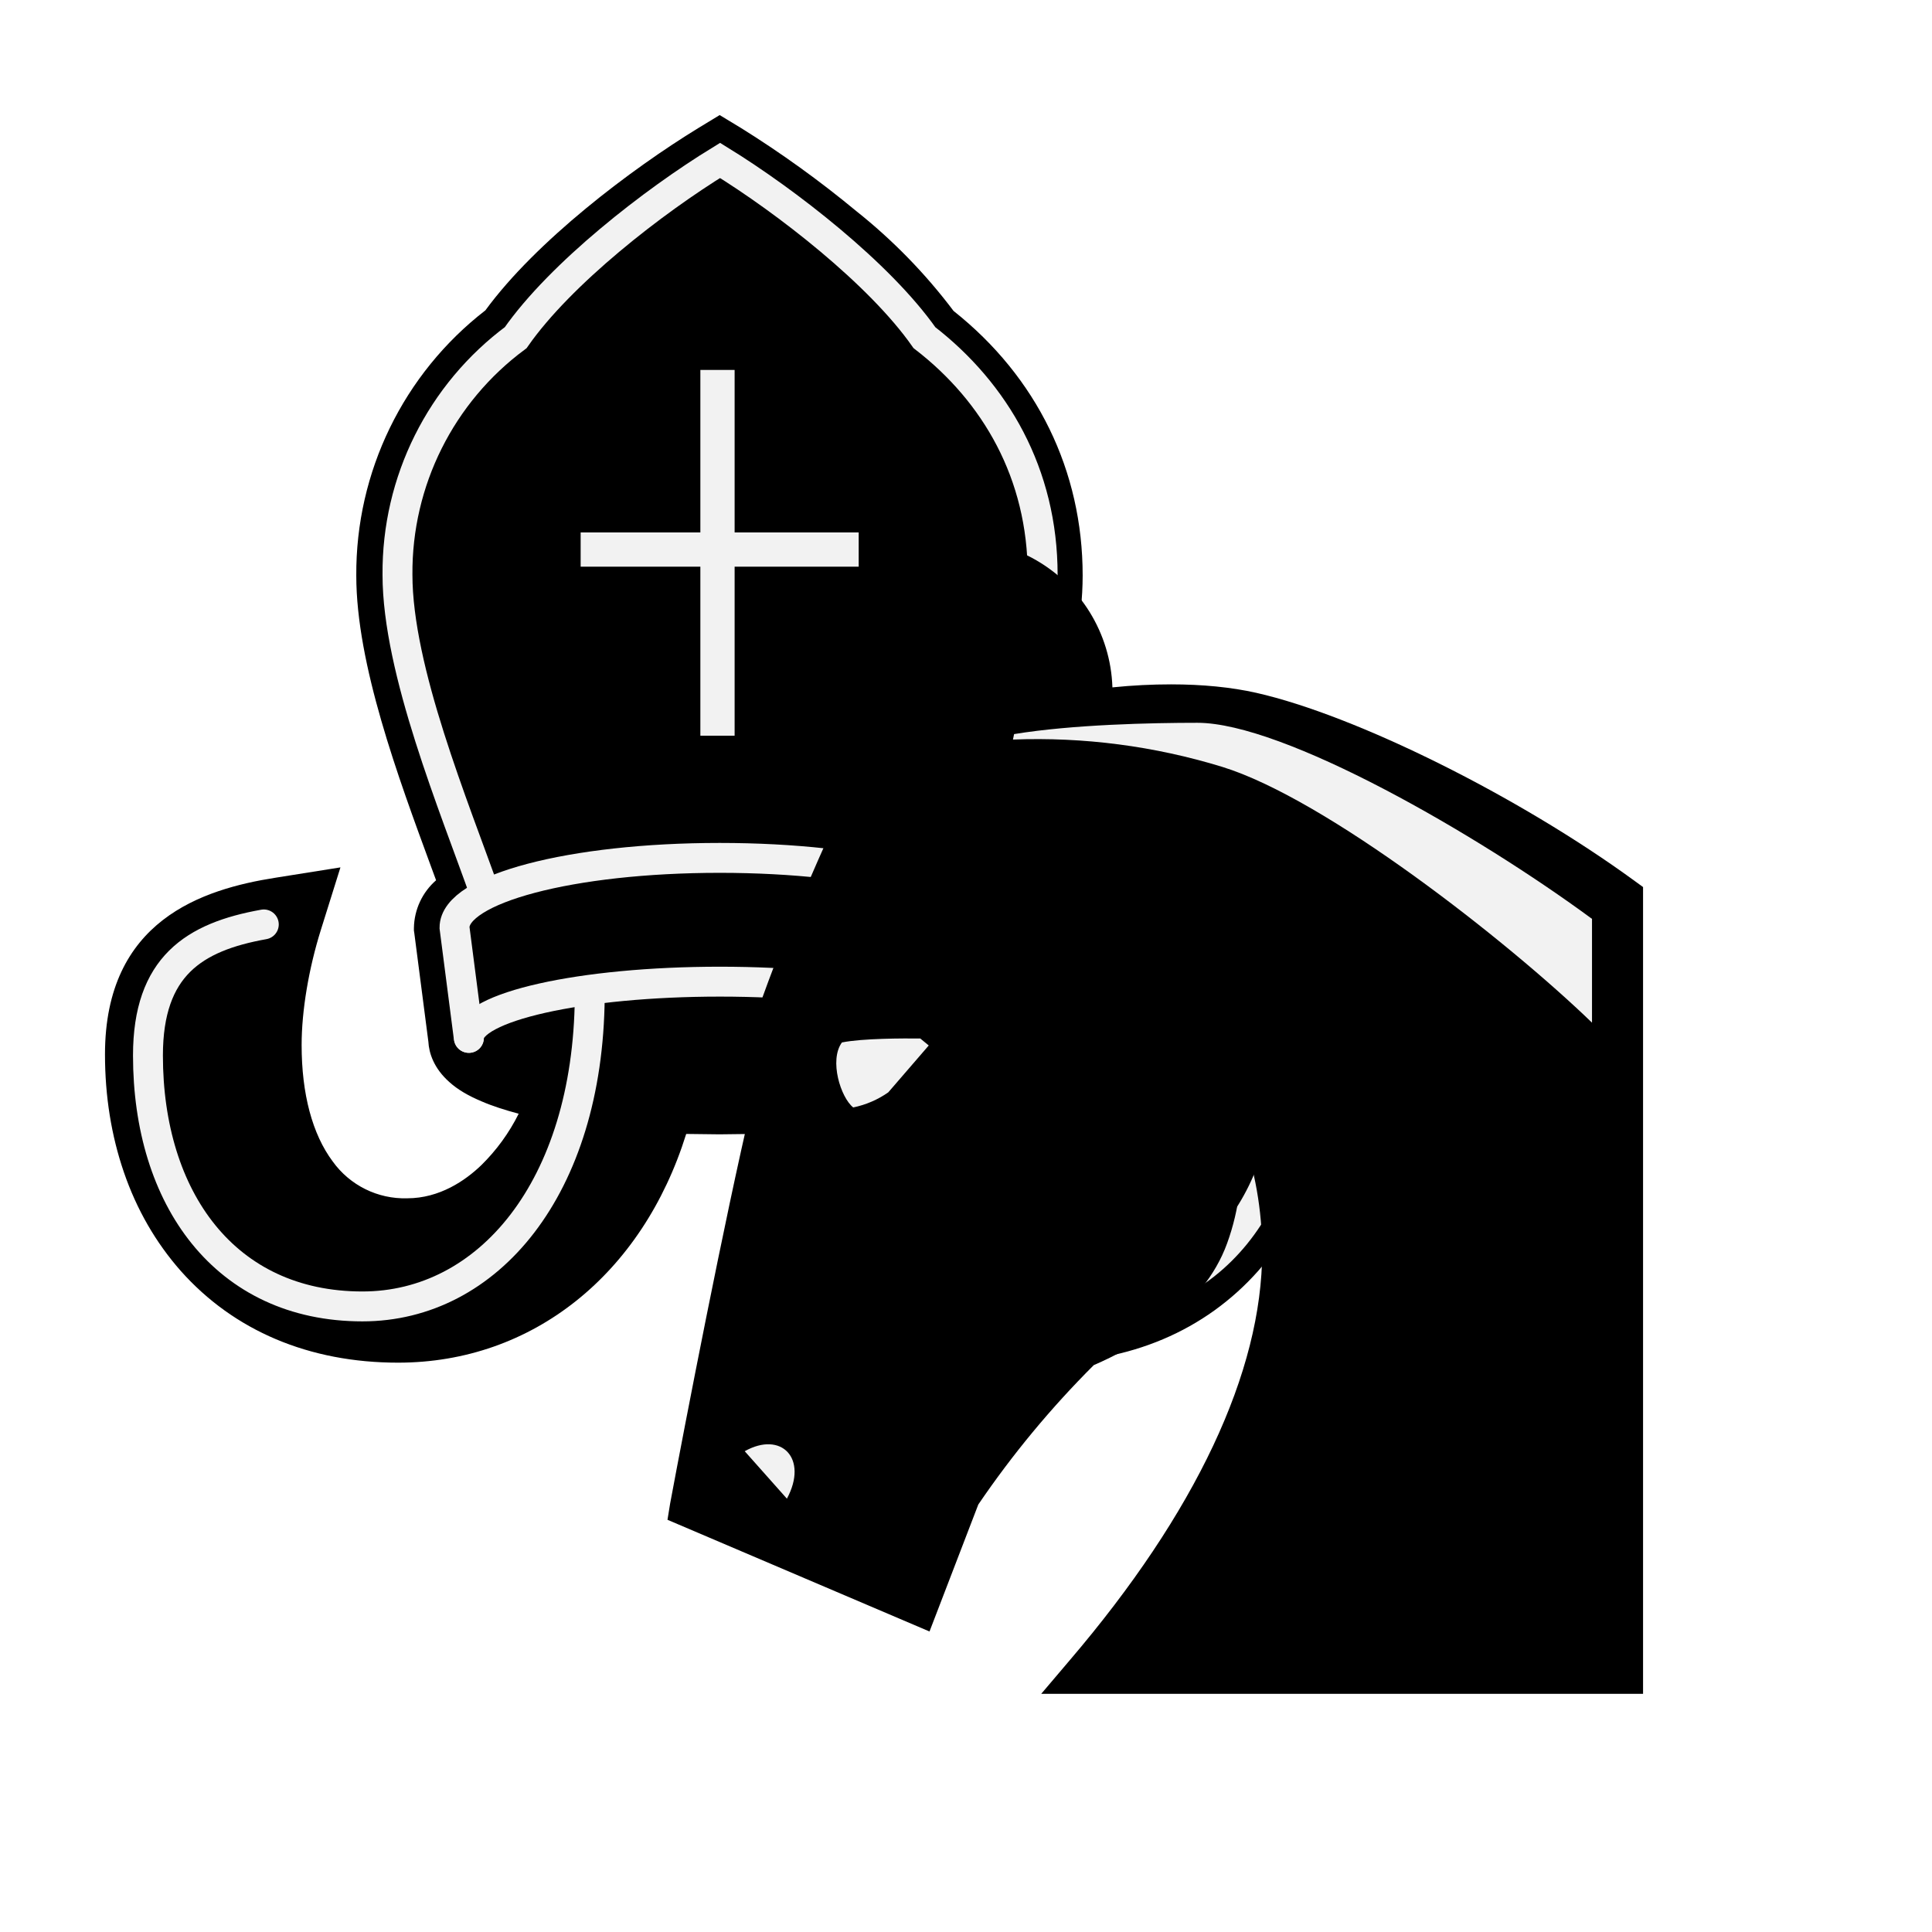
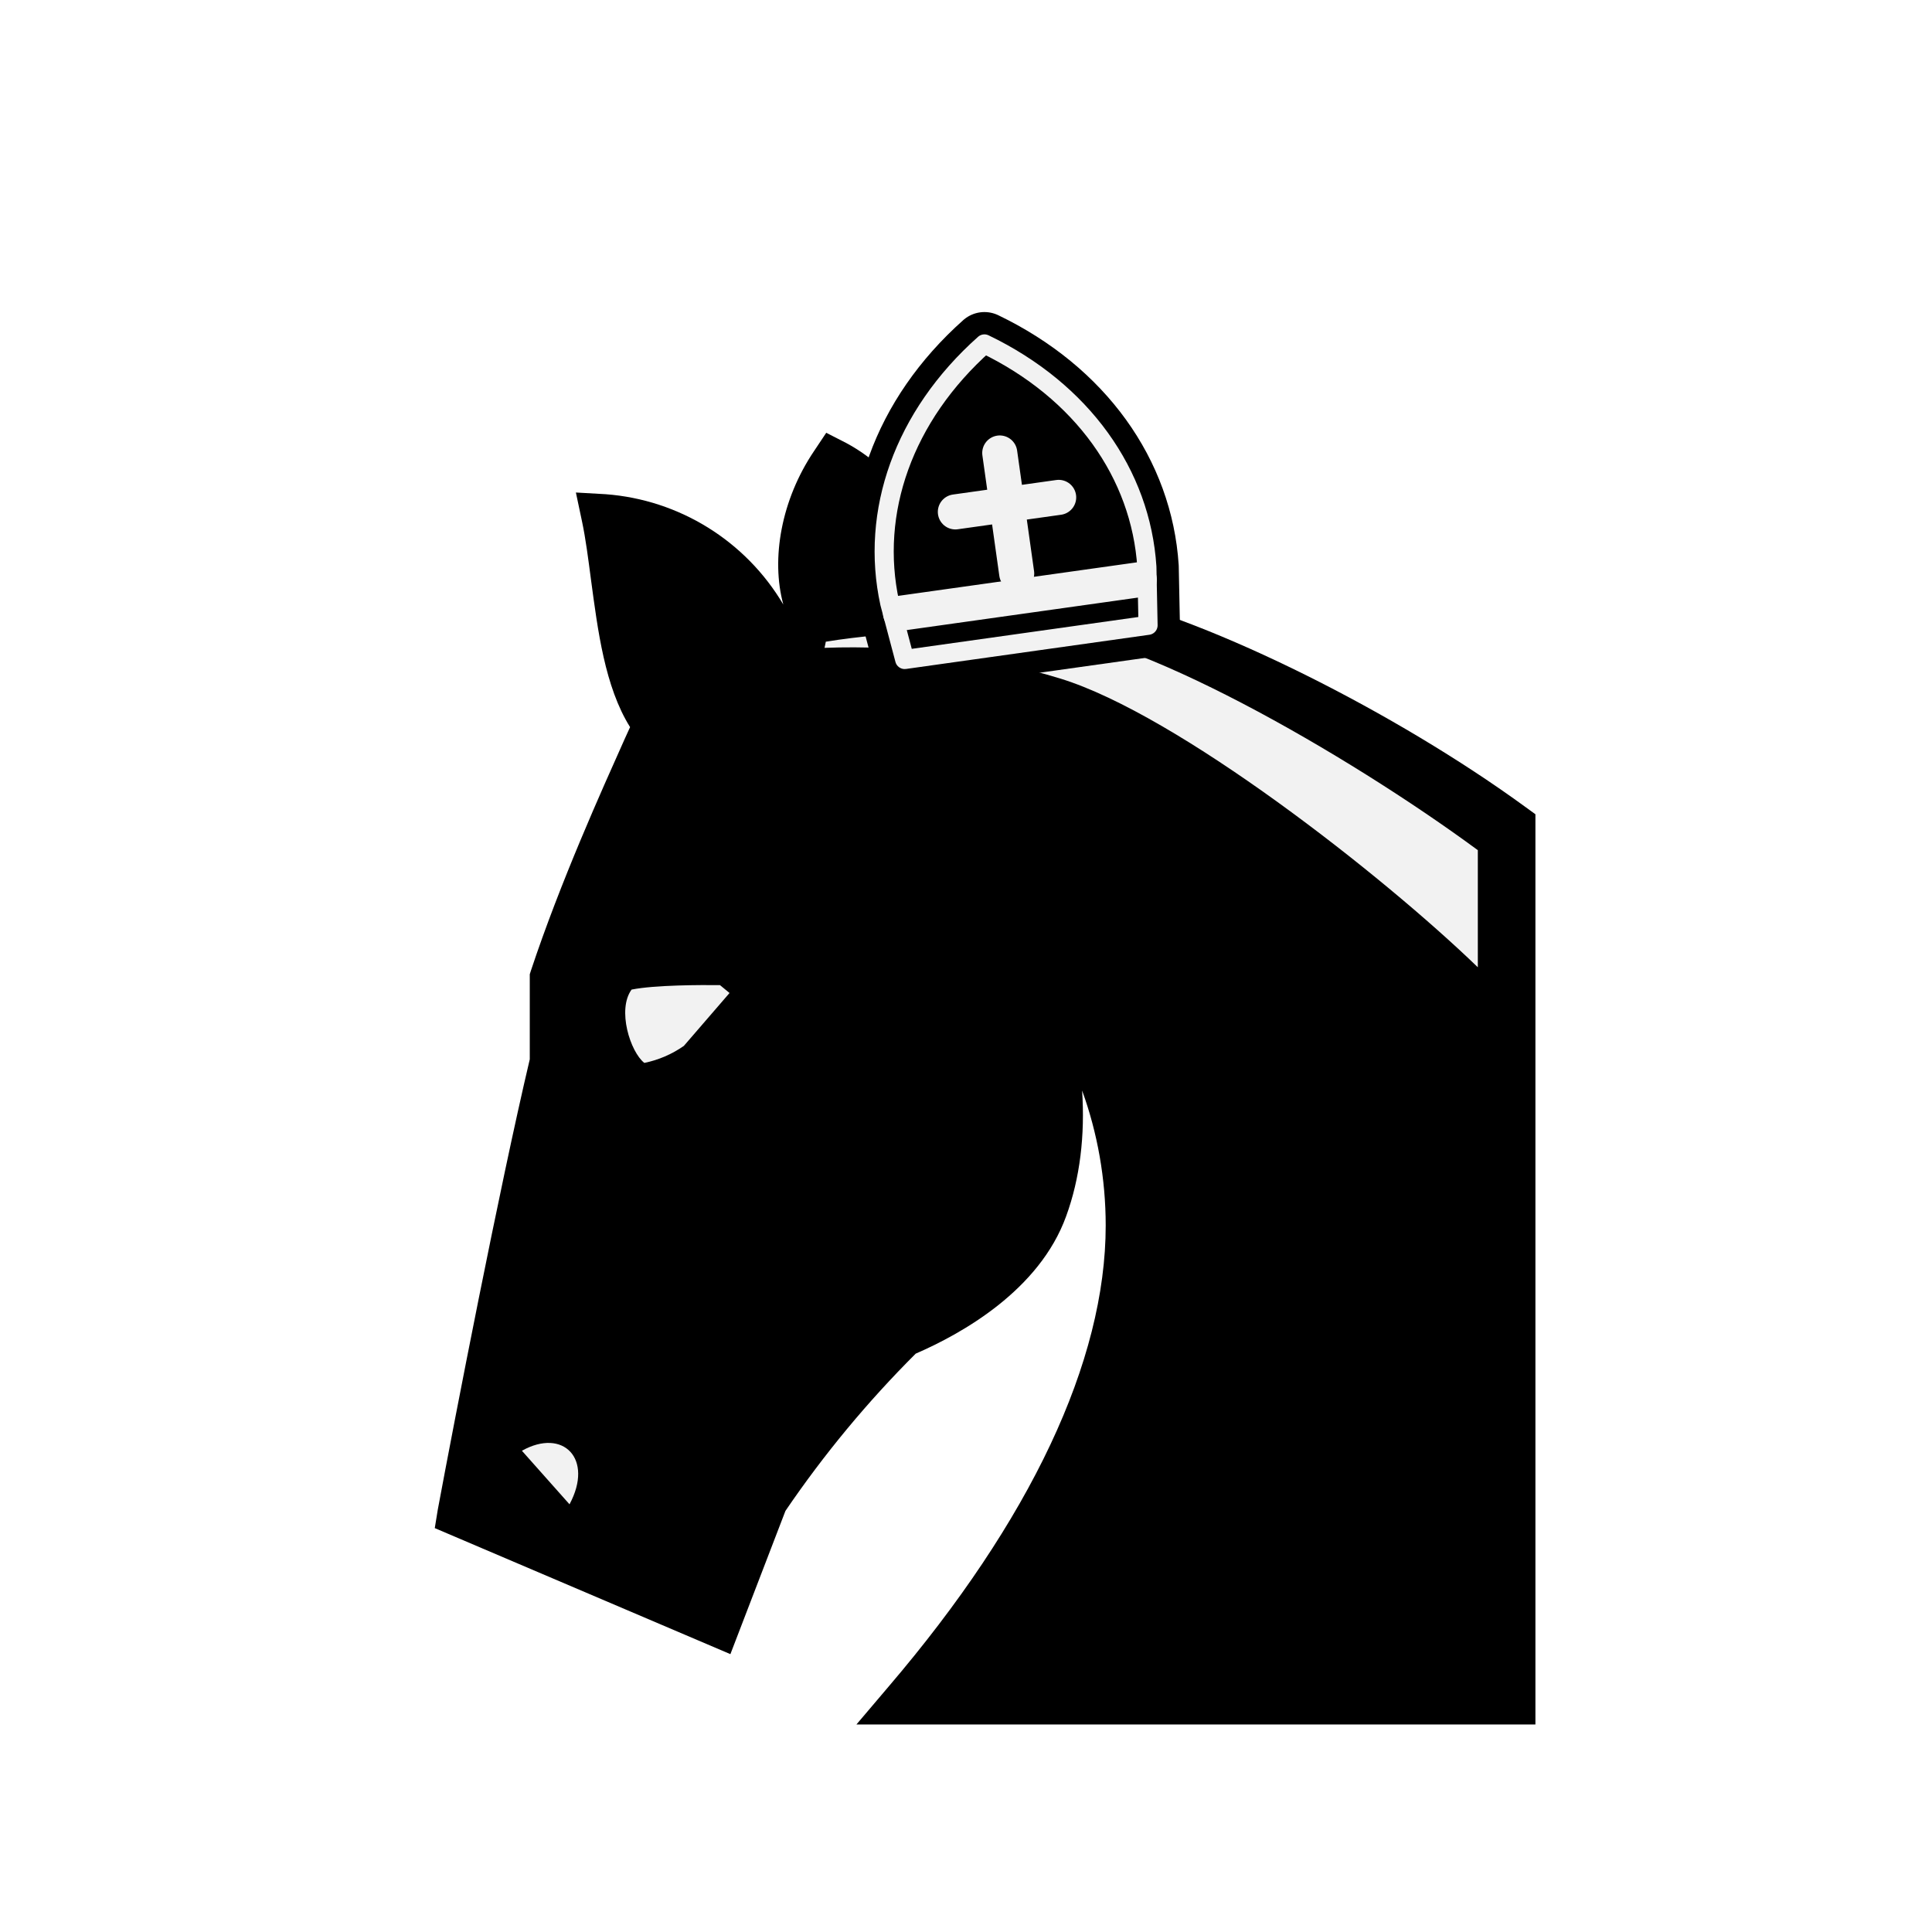
<svg xmlns="http://www.w3.org/2000/svg" style="color-scheme:light only" viewBox="0 0 800 800">
-   <g transform="translate(-30 -20) scale(0.82)">
-     <path d="M237.8 702.4c-42 0-77.3-14.9-102.2-43-23-25.9-35.6-62.3-35.6-102.5 0-59.2 41.5-73.3 77.5-79.1l16.4-2.6-5 15.8a213 213 0 0 0-10.2 61.2c0 54 24.4 87.6 63.6 87.6 29.2 0 56.6-23.8 70.7-60.2a157.1 157.1 0 0 1-29.1-8.4c-13.4-5.6-20.1-13-20.5-21.8l-7-55.7v-.6c0-9.1 5.6-15.6 12.9-20.5l-5.1-13.5c-16.6-44.9-37.3-100.9-37.3-143.7 0-50.4 22.1-95.4 62.4-126.9 10.9-15.3 27.2-32 48.5-49.7 17.8-14.8 38-29.3 56.9-40.9l5.4-3.2 5.4 3.2c36.1 22.1 82.4 58.6 105.4 90.7a157.9 157.9 0 0 1 62.5 126.5c0 43.1-20.7 99.5-37.5 144.7l-4.4 12.7c7.2 5 13.3 11.4 13.3 20.5v.6l-7.6 55.6c-.6 13.7-17.1 23.7-50 30.3 14.1 36.4 41.5 60.2 70.6 60.2 39.2 0 63.5-33.6 63.5-87.6 0-18.4-3.7-40.7-10.2-61.2l-5-15.8 16.3 2.6c25.3 4 42.8 10.9 55.2 21.7 15 13.2 22.4 32 22.4 57.3 0 40.2-12.6 76.6-35.6 102.5-24.8 28.1-60.3 43-102.2 43-65.6 0-118.8-45.1-137.8-115.7a653 653 0 0 1-48.8 0c-18.9 70.7-72.3 115.9-137.8 115.9" />
-     <path d="M400 106.5c33.5 20.5 80.6 56.7 103.2 89.2A147.2 147.2 0 0 1 563 315c0 48.3-28.5 117.6-44.4 161.9 9.7 5.4 15.2 10.2 15.2 16.2l-7.2 55.4c0 9.5-21 17.9-53.1 23.1 13.2 44.7 45.9 78.4 84.2 78.4 45.7 0 73.9-38.9 73.9-97.8 0-20-4-43.3-10.7-64.3 41.5 6.6 68.9 21.9 68.9 68.9 0 75-45.6 135.2-127.5 135.2-62 0-113.6-43.6-129.9-116.1a560.9 560.9 0 0 1-64.8 0c-16.3 72.5-68 116.1-130 116.1-82 0-127.5-60.3-127.5-135.2 0-47 27.4-62.4 68.9-68.9-6.6 21-10.7 44.4-10.7 64.3 0 59 28.1 97.8 73.9 97.8 38.3 0 71.1-33.7 84.2-78.4-32.2-5.2-53.1-13.5-53.1-23L266 493c0-5.9 5.5-10.8 15.2-16.2-15.8-44.3-44.4-113.3-44.4-161.6 0-51 23.9-92.2 59.7-119.7 22.9-32.4 70-68.4 103.5-89m0-24L389.3 89c-34 20.8-82 57.1-107.6 92.1a168.1 168.1 0 0 0-65.2 134c0 44.7 21.1 101.6 37.9 147.3l2.4 6.5a32.7 32.7 0 0 0-11.2 24.1v1.3l.2 1.3 7.1 54.8c.3 5.7 2.7 13.4 10.6 20.4 4.2 3.8 9.5 6.9 16.4 9.8 5.3 2.3 11.6 4.3 18.6 6.2a96.8 96.8 0 0 1-18.9 26c-8 7.7-21 16.7-37.4 16.7a44.7 44.7 0 0 1-37.6-18.6c-10.3-13.8-15.7-34.1-15.7-58.8 0-17.4 3.6-38.6 9.7-58.1l9.9-31.6-32.7 5.2c-37 5.8-86.2 21.5-86.2 89.2 0 21.1 3.2 41 9.5 59.4 6.5 19 16.2 35.7 28.7 49.9 26.9 30.3 64.9 46.4 109.8 46.4 67.9 0 123.4-44.7 145.5-115.5l16.8.2 16.8-.2c21.9 70.7 77.5 115.5 145.5 115.5 45 0 82.9-16.1 109.8-46.4a147.5 147.5 0 0 0 28.7-49.9c6.3-18.4 9.5-38.3 9.5-59.4 0-67.7-49.1-83.4-86.2-89.2l-32.7-5.2 9.9 31.6c6.2 19.5 9.7 40.7 9.7 58.1 0 24.6-5.4 44.9-15.7 58.8a44.7 44.7 0 0 1-37.6 18.6 55.5 55.5 0 0 1-37.4-16.7c-7.2-7-13.7-15.9-18.9-26a128 128 0 0 0 18.7-6.2 60.4 60.4 0 0 0 16.4-9.9 29.8 29.8 0 0 0 10.6-20.4l7.1-54.5.1-1.3v-1.4c0-10.6-5.2-18.4-11.1-24 .6-1.9 1.4-3.9 2.2-5.8 17-46 38-103.4 38-148.3 0-52.9-23.1-100.2-65.2-133.6A277.9 277.9 0 0 0 469 131a534.5 534.5 0 0 0-58.1-41.9z" />
-     <g fill="none" stroke="#f2f2f2" stroke-miterlimit="10">
-       <g stroke-width="15.1">
-         <g stroke-linecap="round">
-           <path d="m526.7 548.5 7.2-55.7c0-19.7-58.9-35.2-133.9-35.2-75.1 0-133.9 15.7-133.9 35.2l7.2 55.7" />
-           <path d="M273.4 548.5c0-15.7 56.7-28.4 126.7-28.4s126.7 12.7 126.7 28.4" />
-           <path d="M169.8 491.2c-35.2 6.3-58.5 21.1-58.5 66.2 0 72 38.8 126.7 108.3 126.7 63.3 0 113.9-59.6 114.8-156.2m295.7-36.7c35.2 6.3 58.5 21.1 58.5 66.2 0 72-38.8 126.7-108.3 126.7-63.3 0-113.9-59.6-114.8-156.2" />
-         </g>
-         <path d="M518.7 476.2c15.8-44.7 44.4-113.3 44.4-161.6 0-51-23.9-92.1-59.7-119.7-22.7-32.4-69.9-69-103.2-89.5-33.5 20.5-80.6 57.1-103.2 89.5a147.6 147.6 0 0 0-59.7 119.7c0 48.3 28.6 116.9 44.4 161.6" />
-       </g>
-       <path stroke-width="17.3" d="M398.9 211.2v184.7m-69.1-94h140.4" />
-     </g>
-   </g>
-   <g transform="translate(170 150) scale(0.78)">
+   <g transform="translate(60 92) scale(0.88)">
    <path d="M137.8 605.9c8-43 28.9-151 43.3-212v-40l.5-1.6c13.9-41.9 33.6-85.5 44.1-109l2.6-5.7c-11.9-19-15.2-45.7-18.4-69.4-1.3-9.9-2.5-19.3-4.2-27.3l-2.9-13.7 14 .8a106.4 106.4 0 0 1 83.6 51.9c-5.9-21.6-.9-49.4 14.4-72.1l5.8-8.7 9.4 4.8a81 81 0 0 1 42.6 68.7c10.7-1.1 21.2-1.6 31.1-1.6 16.7 0 32 1.5 45.3 4.5 53 12 139.4 55 200.9 99.9l4.4 3.2v428.3H334.8L350 689c66.7-78.1 102.1-153 102.1-216.9 0-22-3.9-43.7-11.1-63.5 1.4 21.1-1 41.3-7.5 59.1-12.6 34.9-49.1 55.3-70.8 64.7a508.8 508.8 0 0 0-61.3 74l-25.9 67.4-139.1-59.3z" />
    <path fill="#f2f2f2" d="M177.4 578.1c19.4-10.9 33.9 3.8 22.4 25.2zm51.6-217c-6.9 9.5-.6 29.3 6 34.5a50 50 0 0 0 18.6-8l21.5-24.9-4.5-3.7c-8.7-.1-30.7-.1-41.6 2.1m90.8-160.8.6-2.9c31.1-5.1 73-6 97.3-6 45.7 0 148 58.8 209.5 104.1v55.1c-45-43.5-141.2-118.8-196.3-135.8a335.3 335.3 0 0 0-111.1-14.5" />
  </g>
+   <g transform="translate(425 266) rotate(-8) scale(0.48) translate(-150 -220)">
+     <path fill="#000" stroke="#000" stroke-width="55" stroke-linecap="round" stroke-linejoin="round" d="M150 -40c78 52 118 130 112 210l-6 50H44l-6-50c-6-80 34-158 112-210z" />
+     <path fill="none" stroke="#f2f2f2" stroke-width="16.5" stroke-linecap="round" stroke-linejoin="round" d="M150 -40c78 52 118 130 112 210l-6 50H44l-6-50c-6-80 34-158 112-210z" />
+     <path fill="none" stroke="#f2f2f2" stroke-width="30.25" stroke-linecap="round" stroke-linejoin="round" d="M150 55v105M105 100h90" />
+     <path fill="none" stroke="#f2f2f2" stroke-width="30.25" stroke-linecap="round" stroke-linejoin="round" d="M46 180h208" />
+   </g>
</svg>
